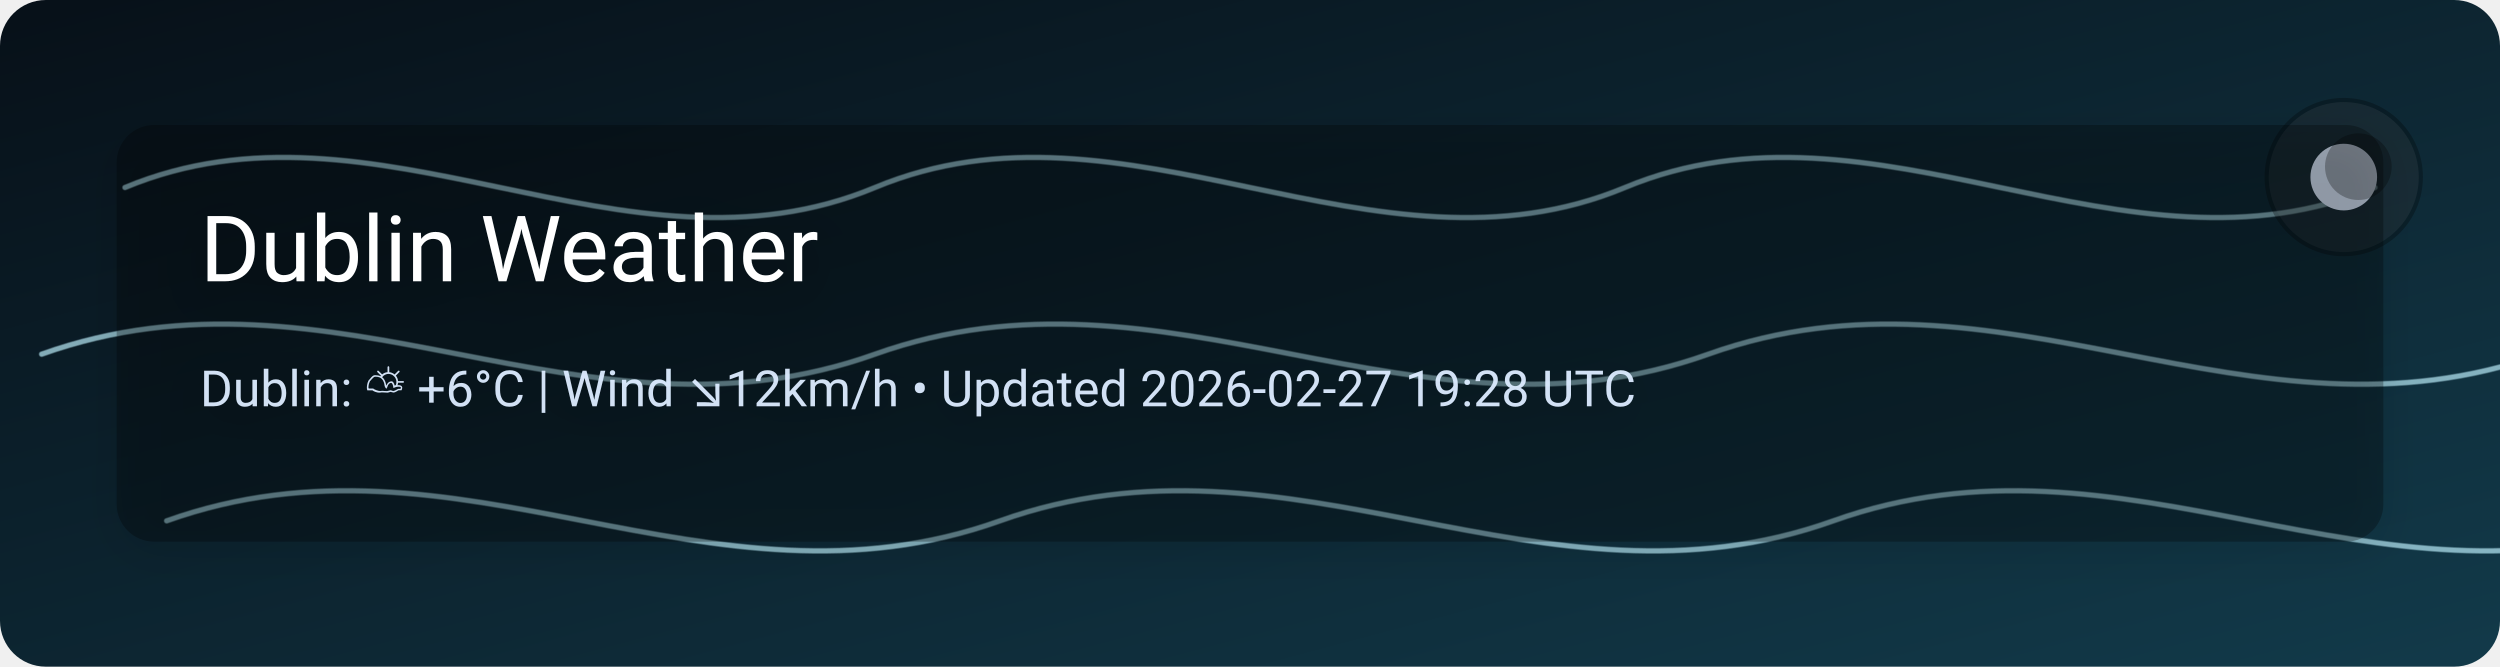
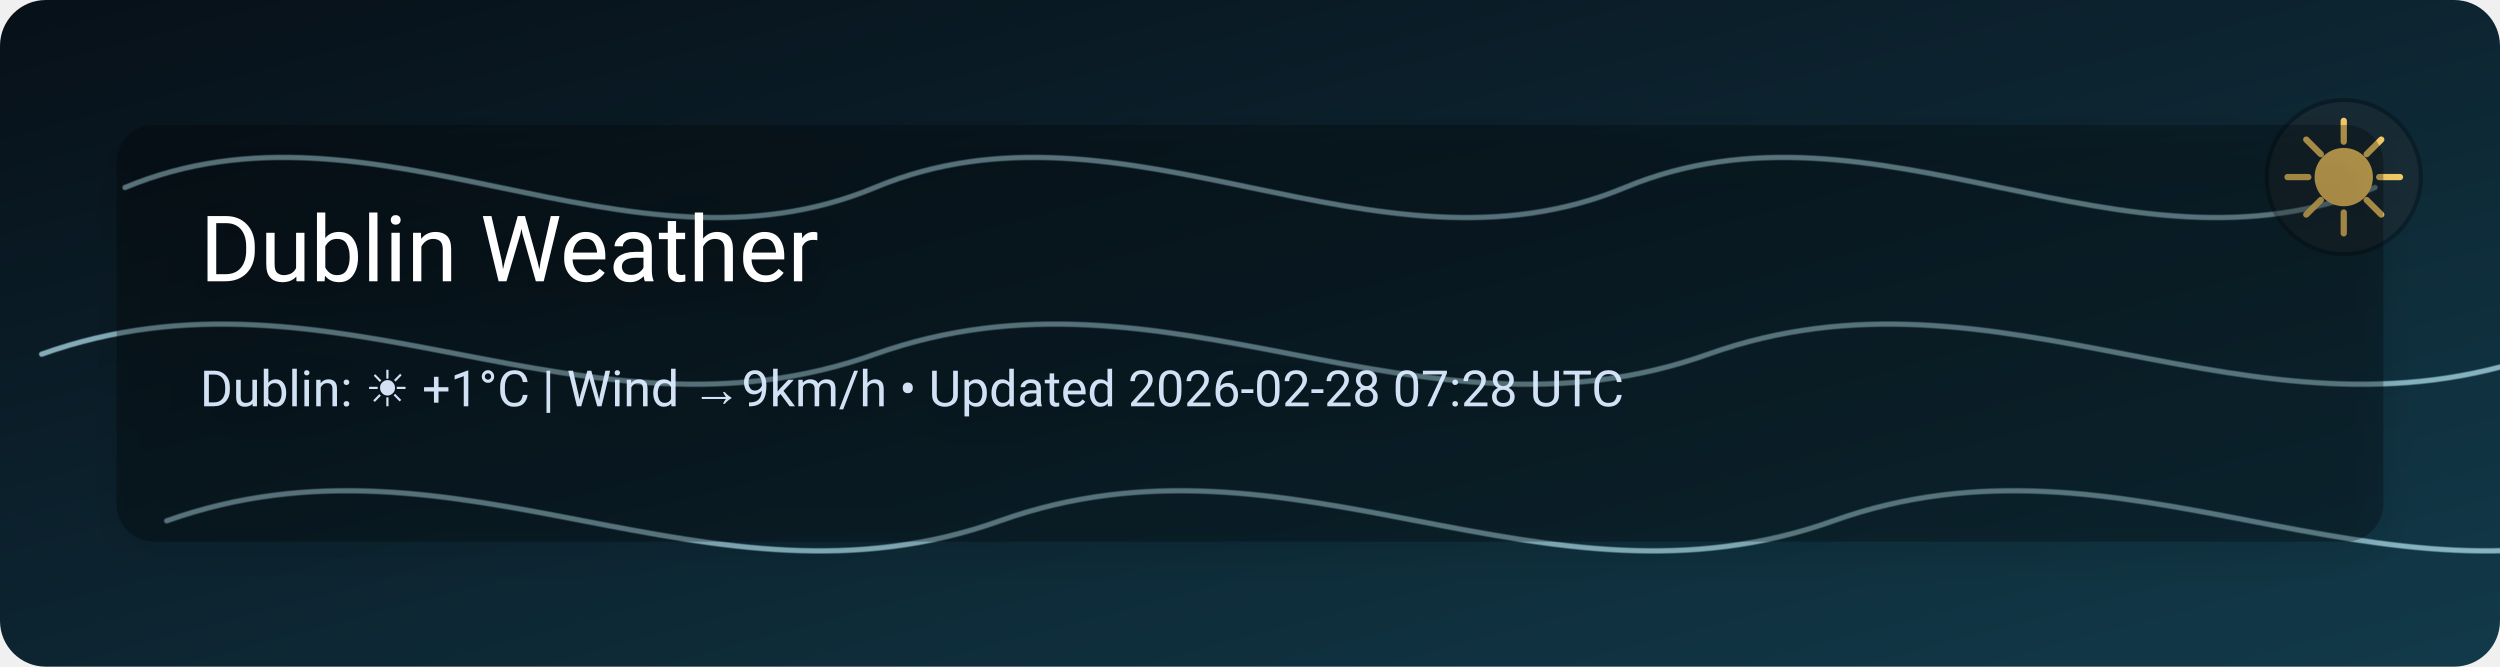
<svg xmlns="http://www.w3.org/2000/svg" width="1200" height="320" viewBox="0 0 1200 320">
  <defs>
    <linearGradient id="g" x1="0" y1="0" x2="1" y2="1">
      <stop offset="0" stop-color="#071018" />
      <stop offset="1" stop-color="#123a4a" />
    </linearGradient>
    <filter id="shadow" x="-20%" y="-20%" width="140%" height="140%">
      <feDropShadow dx="0" dy="6" stdDeviation="10" flood-color="#000" flood-opacity="0.35" />
    </filter>
  </defs>
  <style>
    .title { font: 44px system-ui, -apple-system, Segoe UI, Roboto, Arial; fill: #fff; }
    .sub   { font: 24px system-ui, -apple-system, Segoe UI, Roboto, Arial; fill: #dbeafe; opacity: .95; }
    .card  { fill: rgba(0,0,0,0.28); }

    @keyframes scrollDown { from { transform: translateY(-320px); } to { transform: translateY(0px); } }
    @keyframes scrollRight{ from { transform: translateX(-600px); } to { transform: translateX(0px); } }
    @keyframes scrollLeft { from { transform: translateX(0px); } to { transform: translateX(-600px); } }
    @keyframes driftDiag  { from { transform: translate(-180px,-140px); } to { transform: translate(180px,140px); } }
    @keyframes flash { 0%,90%,100% { opacity: 0; } 91%,93% { opacity: .65; } 94% { opacity: .1; } 95% { opacity: .45; } }

    .layerSlow  { opacity: .22; }
    .layerMed   { opacity: .30; }
    .layerFast  { opacity: .40; }

    .rainSlow { animation: scrollDown 2.6s linear infinite; }
    .rainMed  { animation: scrollDown 1.7s linear infinite; }
    .rainFast { animation: scrollDown 1.1s linear infinite; }

    .windSlow { animation: scrollRight 7.2s linear infinite; }
    .windMed  { animation: scrollRight 4.8s linear infinite; }
    .windFast { animation: scrollRight 3.2s linear infinite; }

    .fogSlow  { animation: scrollLeft 18s ease-in-out infinite; }
    .fogMed   { animation: scrollLeft 12s ease-in-out infinite; }
    .fogFast  { animation: scrollLeft 8s  ease-in-out infinite; }

    .snowSlow { animation: driftDiag 10s linear infinite; }
    .snowMed  { animation: driftDiag 7s  linear infinite; }
    .snowFast { animation: driftDiag 5s  linear infinite; }

    .flash { animation: flash 4.8s infinite; }

    /* Badge subtle float */
    @keyframes bob { 0%,100% { transform: translateY(0px); } 50% { transform: translateY(3px); } }
    .badge { animation: bob 2.8s ease-in-out infinite; }
  </style>
  <rect width="1200" height="320" rx="22" fill="url(#g)" />
  <g class="layerSlow windSlow" fill="none" stroke="#bff3ff" stroke-width="3" stroke-linecap="round">
    <path d="M 60 90 C 180 40, 300 140, 420 90 S 660 140, 780 90 S 1020 140, 1140 90" />
    <path d="M 20 170 C 160 120, 280 220, 420 170 S 680 220, 820 170 S 1080 220, 1220 170" />
    <path d="M 80 250 C 220 200, 340 300, 480 250 S 740 300, 880 250 S 1140 300, 1280 250" />
  </g>
  <g class="layerMed windMed" fill="none" stroke="#bff3ff" stroke-width="2.5" stroke-linecap="round">
    <path d="M 60 90 C 180 40, 300 140, 420 90 S 660 140, 780 90 S 1020 140, 1140 90" />
    <path d="M 20 170 C 160 120, 280 220, 420 170 S 680 220, 820 170 S 1080 220, 1220 170" />
    <path d="M 80 250 C 220 200, 340 300, 480 250 S 740 300, 880 250 S 1140 300, 1280 250" />
  </g>
  <g class="layerFast windFast" fill="none" stroke="#bff3ff" stroke-width="2" stroke-linecap="round">
    <path d="M 60 90 C 180 40, 300 140, 420 90 S 660 140, 780 90 S 1020 140, 1140 90" />
    <path d="M 20 170 C 160 120, 280 220, 420 170 S 680 220, 820 170 S 1080 220, 1220 170" />
    <path d="M 80 250 C 220 200, 340 300, 480 250 S 740 300, 880 250 S 1140 300, 1280 250" />
  </g>
  <g class="badge">
    <circle cx="1125" cy="85" r="38" fill="rgba(0,0,0,0.28)" />
    <circle cx="1125" cy="85" r="36" fill="rgba(255,255,255,0.06)" />
  </g>
  <g class="badge">
-     <circle cx="1125" cy="85" r="16" fill="#dbeafe" />
-     <circle cx="1132" cy="80" r="16" fill="rgba(0,0,0,0.28)" />
+     <circle cx="1125" cy="85" r="14" fill="#ffd36a" />
+     <g stroke="#ffd36a" stroke-width="3" stroke-linecap="round" opacity="0.95">
+       <line x1="1125" y1="58" x2="1125" y2="68" />
+       <line x1="1125" y1="102" x2="1125" y2="112" />
+       <line x1="1098" y1="85" x2="1108" y2="85" />
+       <line x1="1142" y1="85" x2="1152" y2="85" />
+       <line x1="1107" y1="67" x2="1114" y2="74" />
+       <line x1="1136" y1="96" x2="1143" y2="103" />
+       <line x1="1136" y1="74" x2="1143" y2="67" />
+       <line x1="1107" y1="103" x2="1114" y2="96" />
+     </g>
  </g>
  <g filter="url(#shadow)">
    <rect x="56" y="60" width="1088" height="200" rx="18" class="card" />
    <text x="96" y="135" class="title">Dublin Weather</text>
-     <text x="96" y="195" class="sub">Dublin: ⛅️  +6°C | Wind ↘12km/h • Updated 2026-02-27 19:28 UTC</text>
+     <text x="96" y="195" class="sub">Dublin: ☀️   +1°C | Wind →9km/h • Updated 2026-02-28 07:28 UTC</text>
  </g>
</svg>
